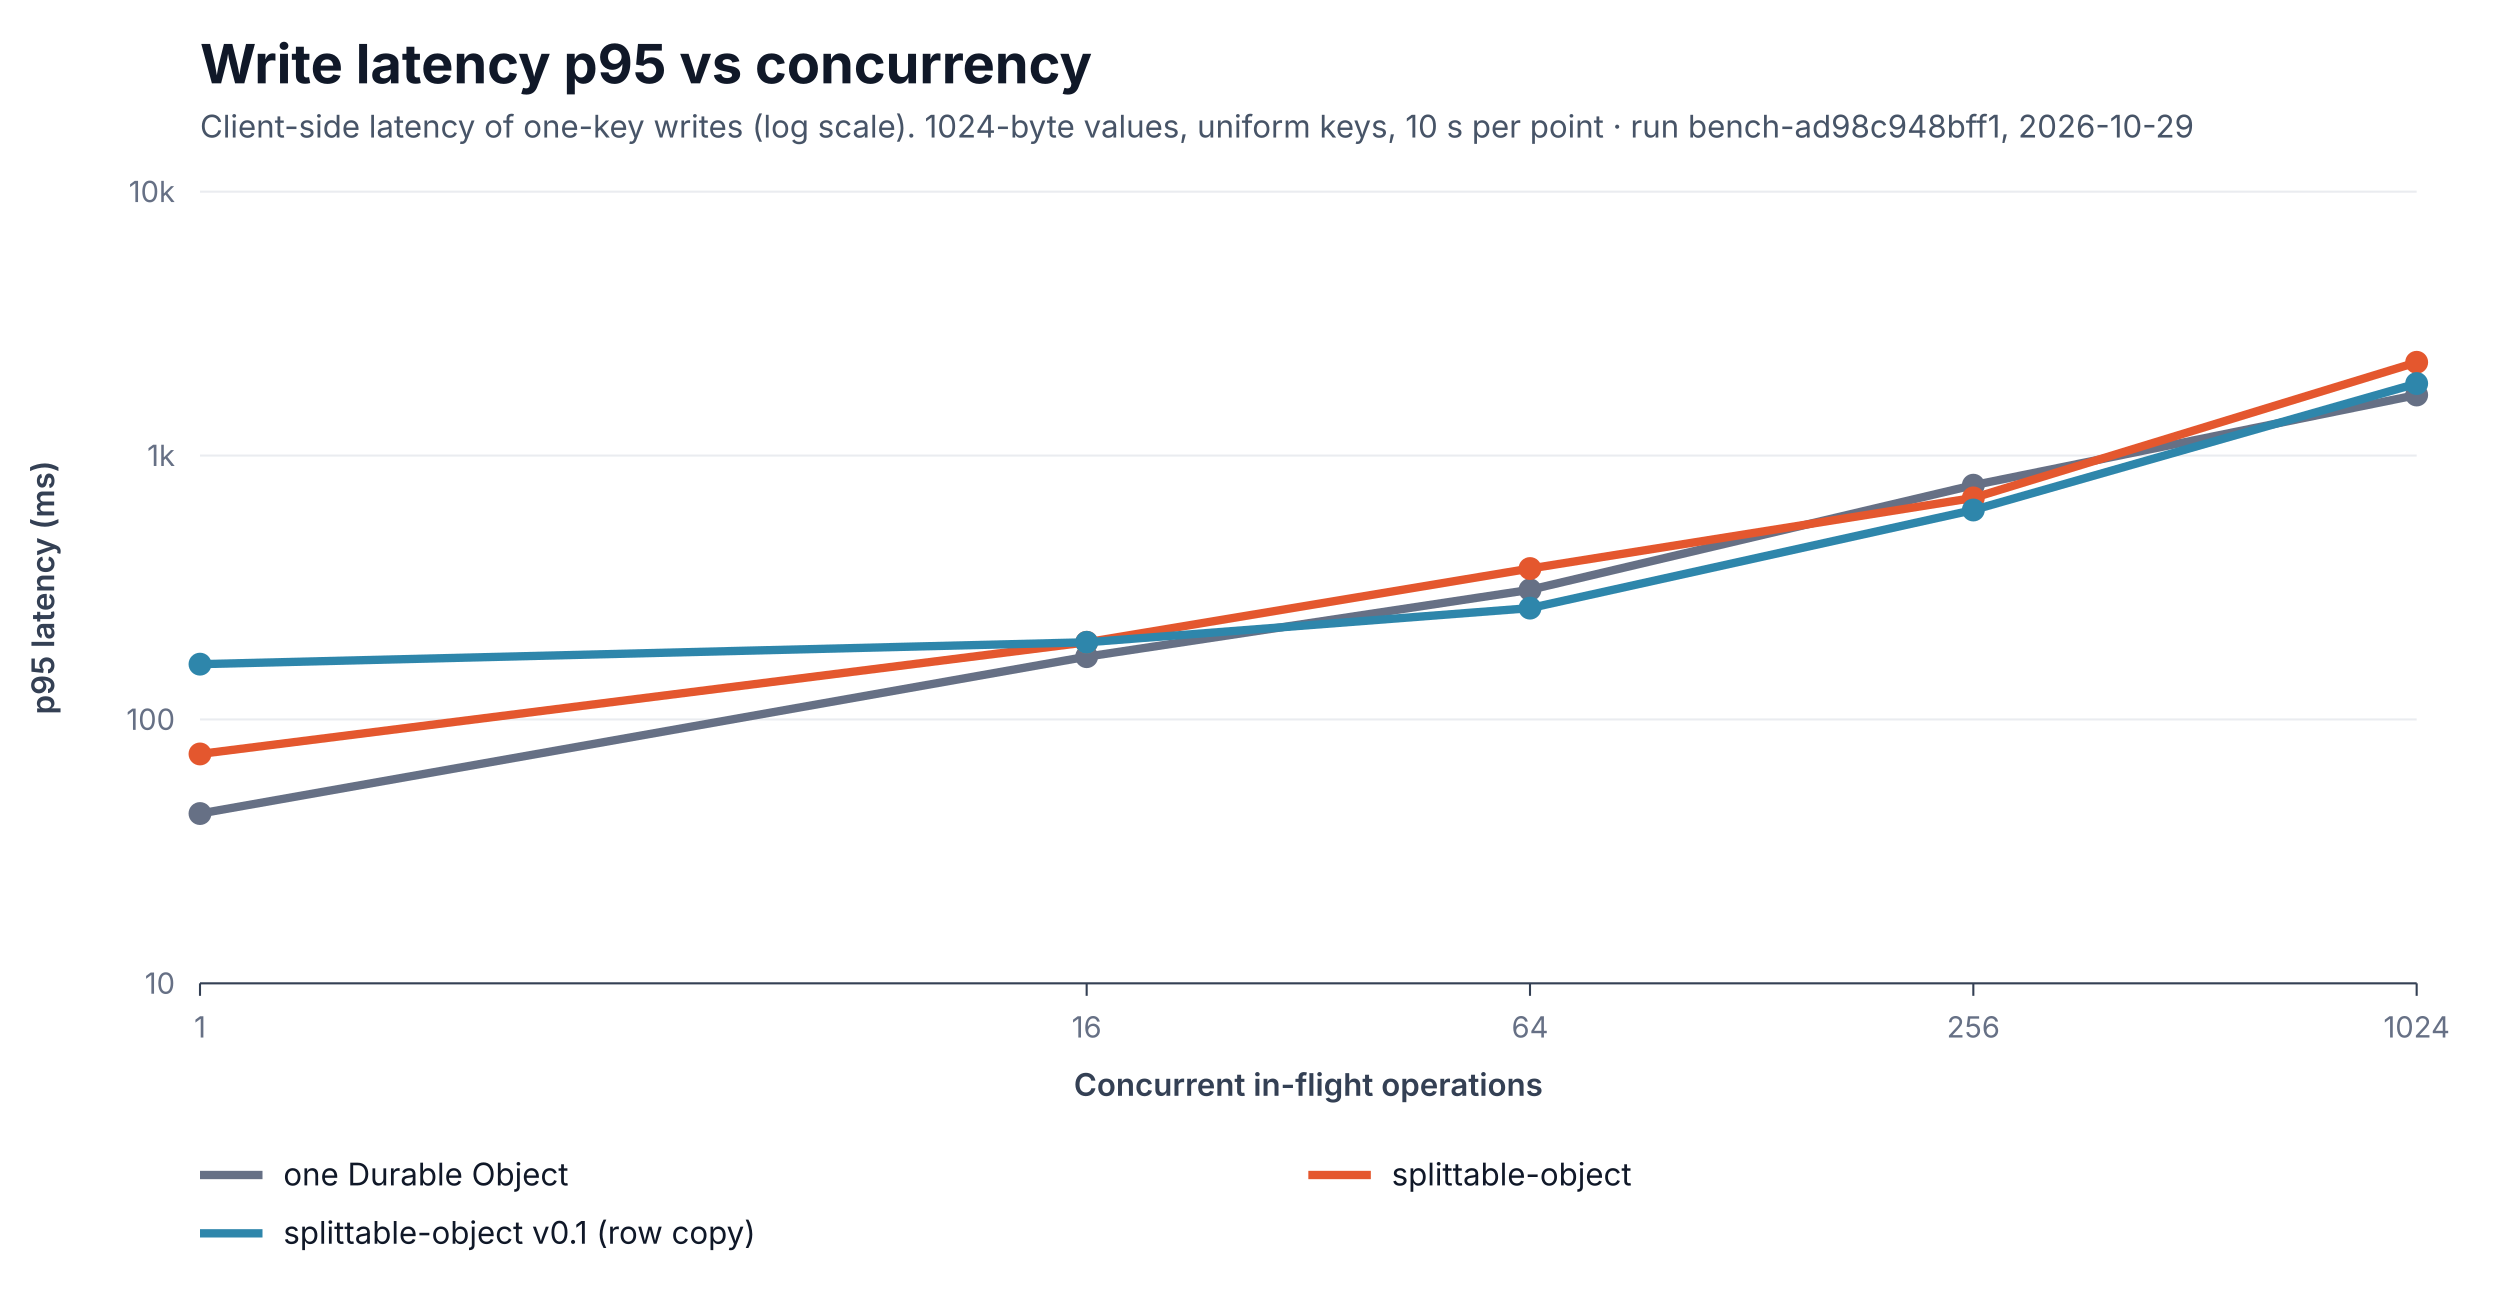
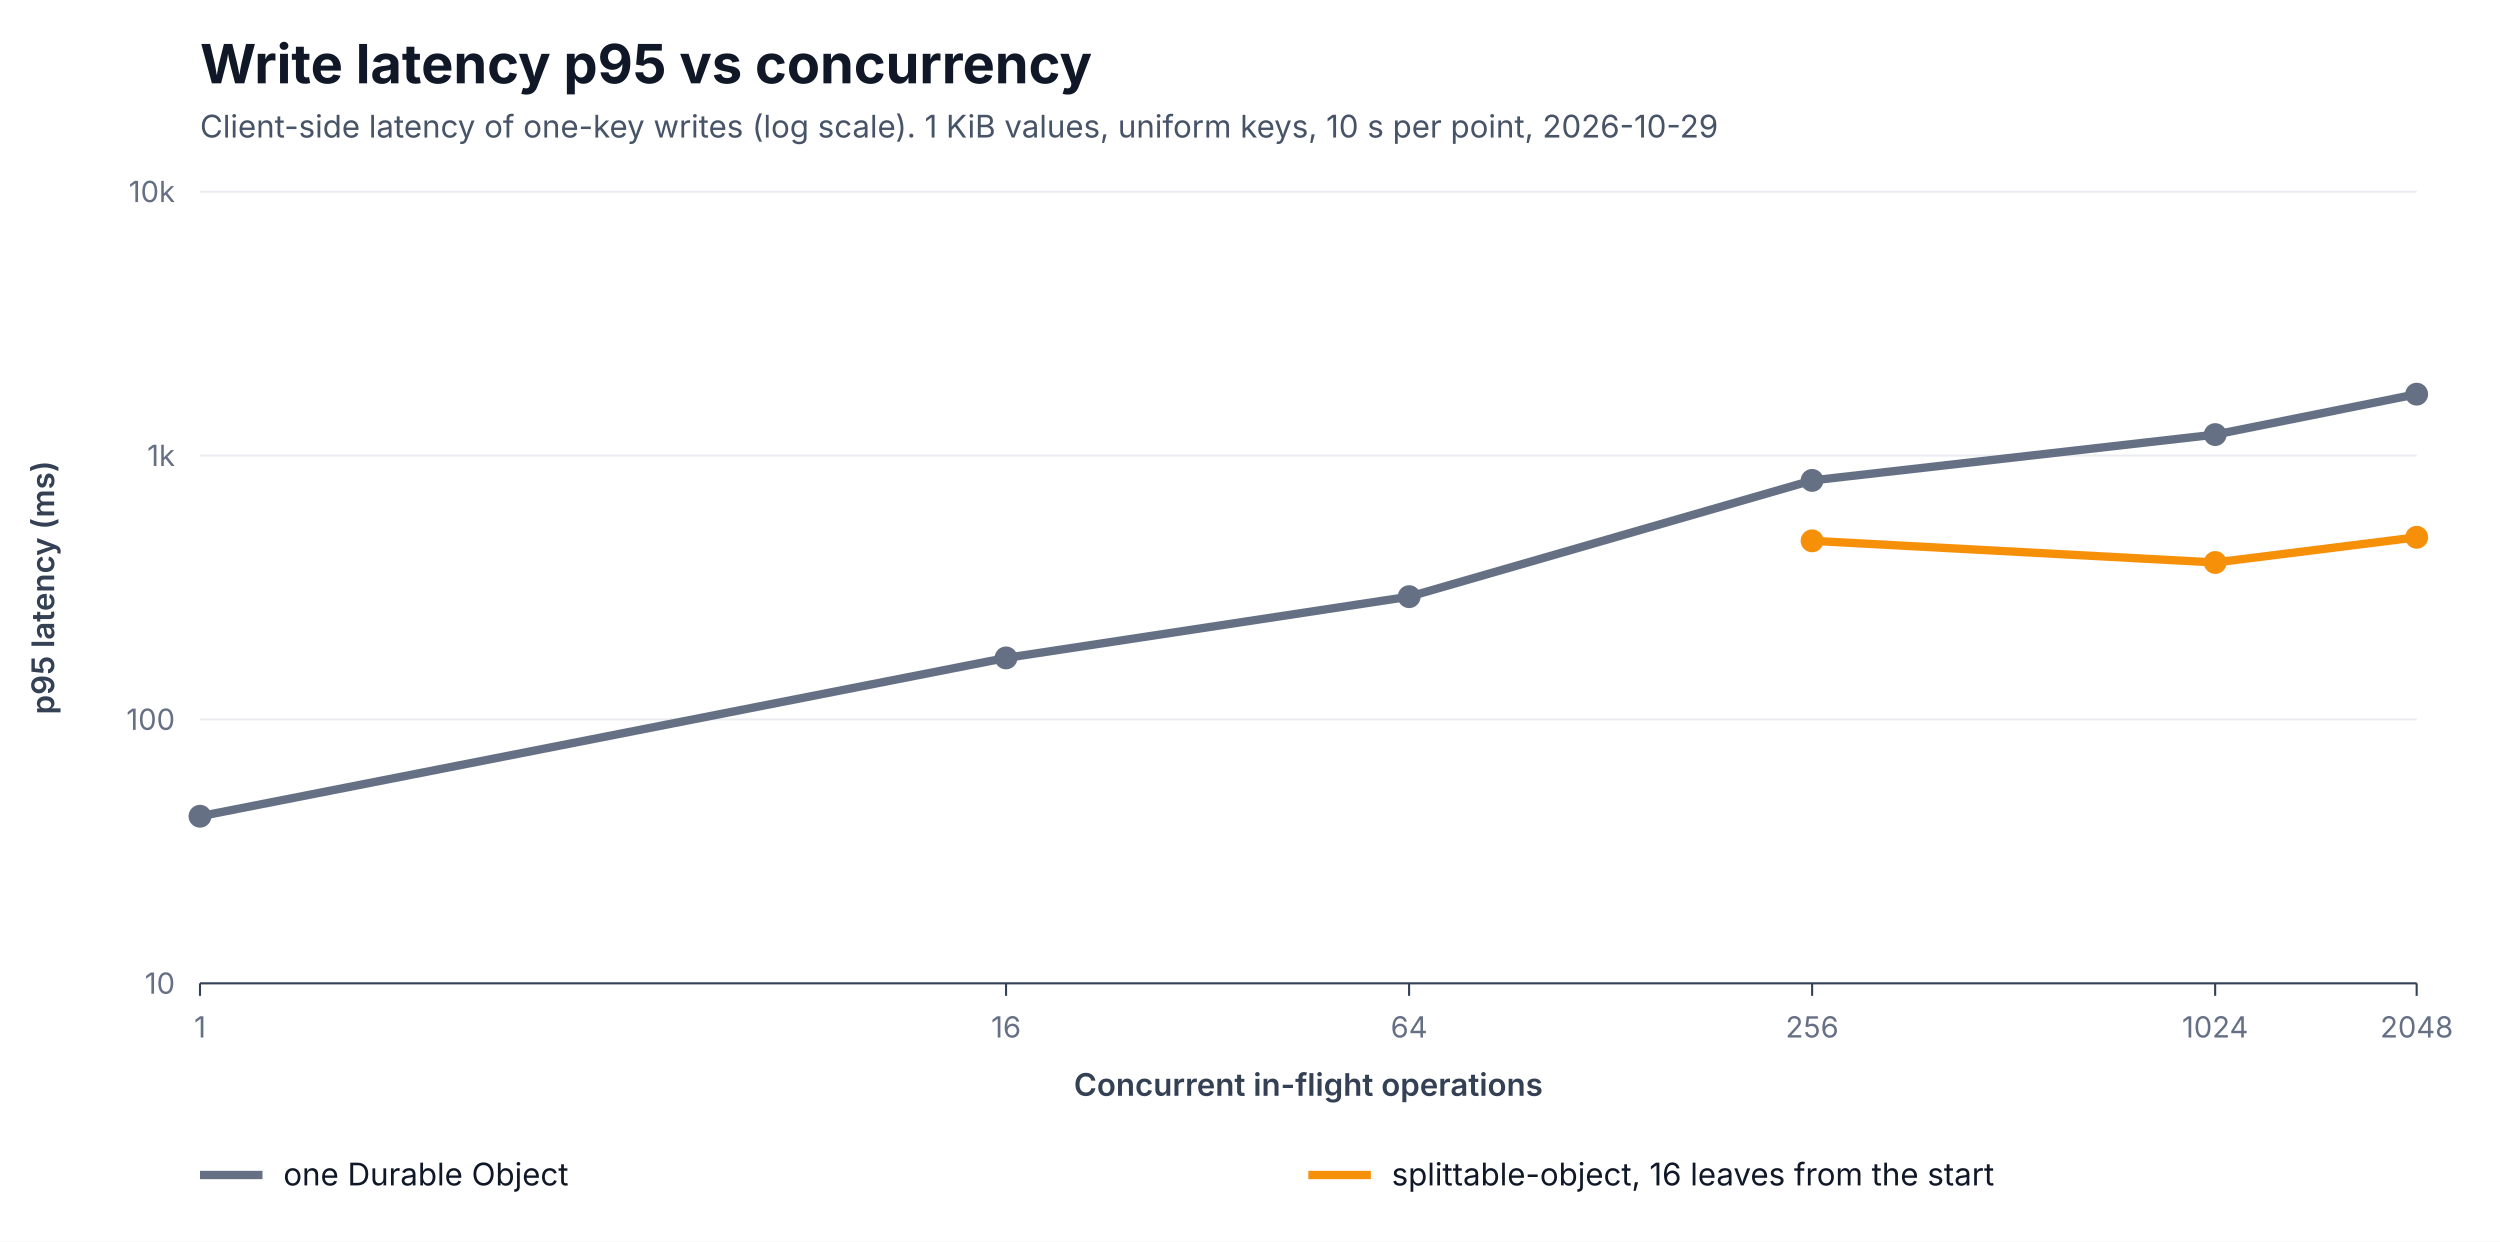
- <svg xmlns="http://www.w3.org/2000/svg" width="1200" height="624" viewBox="0 0 1200 624">
+ <svg xmlns="http://www.w3.org/2000/svg" width="1200" height="596" viewBox="0 0 1200 596">
  <style>text{font-family:Inter,ui-sans-serif,system-ui,-apple-system,sans-serif;fill:#101828}.title{font-size:26px;font-weight:700}.sub{font-size:15px;fill:#475467}.tick{font-size:14px;fill:#667085}.label{font-size:15px;font-weight:600;fill:#344054}.legend{font-size:15px}.grid{stroke:#eaecf0}.axisline{stroke:#344054}</style>
-   <rect width="1200" height="624" fill="#fff" />
+   <rect width="1200" height="596" fill="#fff" />
  <text x="96" y="40" class="title">Write latency p95 vs concurrency</text>
-   <text x="96" y="66" class="sub">Client-side latency of one-key writes (log scale). 1024-byte values, uniform keys, 10 s per point · run bench-ad98c948bff1, 2026-10-29</text>
+   <text x="96" y="66" class="sub">Client-side latency of one-key writes (log scale). 1 KiB values, uniform keys, 10 s per point, 2026-10-29</text>
  <line x1="96" x2="1160" y1="472" y2="472" class="grid" />
  <text x="84" y="477" text-anchor="end" class="tick">10</text>
  <line x1="96" x2="1160" y1="345.333" y2="345.333" class="grid" />
  <text x="84" y="350.333" text-anchor="end" class="tick">100</text>
  <line x1="96" x2="1160" y1="218.667" y2="218.667" class="grid" />
  <text x="84" y="223.667" text-anchor="end" class="tick">1k</text>
  <line x1="96" x2="1160" y1="92" y2="92" class="grid" />
  <text x="84" y="97" text-anchor="end" class="tick">10k</text>
  <line x1="96" x2="1160" y1="472" y2="472" class="axisline" />
  <line x1="96" x2="96" y1="472" y2="478" class="axisline" />
  <text x="96" y="498" text-anchor="middle" class="tick">1</text>
-   <line x1="521.6" x2="521.6" y1="472" y2="478" class="axisline" />
-   <text x="521.6" y="498" text-anchor="middle" class="tick">16</text>
-   <line x1="734.4" x2="734.4" y1="472" y2="478" class="axisline" />
-   <text x="734.4" y="498" text-anchor="middle" class="tick">64</text>
-   <line x1="947.2" x2="947.2" y1="472" y2="478" class="axisline" />
-   <text x="947.2" y="498" text-anchor="middle" class="tick">256</text>
+   <line x1="482.909" x2="482.909" y1="472" y2="478" class="axisline" />
+   <text x="482.909" y="498" text-anchor="middle" class="tick">16</text>
+   <line x1="676.364" x2="676.364" y1="472" y2="478" class="axisline" />
+   <text x="676.364" y="498" text-anchor="middle" class="tick">64</text>
+   <line x1="869.818" x2="869.818" y1="472" y2="478" class="axisline" />
+   <text x="869.818" y="498" text-anchor="middle" class="tick">256</text>
+   <line x1="1063.273" x2="1063.273" y1="472" y2="478" class="axisline" />
+   <text x="1063.273" y="498" text-anchor="middle" class="tick">1024</text>
  <line x1="1160" x2="1160" y1="472" y2="478" class="axisline" />
-   <text x="1160" y="498" text-anchor="middle" class="tick">1024</text>
-   <polyline points="96.0,390.5 521.6,315.2 734.4,283.1 947.2,232.9 1160.0,189.6" fill="none" stroke="#667085" stroke-width="4" stroke-linejoin="round" />
-   <circle cx="96.0" cy="390.5" r="5.5" fill="#667085" />
-   <circle cx="521.6" cy="315.2" r="5.5" fill="#667085" />
-   <circle cx="734.4" cy="283.1" r="5.5" fill="#667085" />
-   <circle cx="947.2" cy="232.9" r="5.5" fill="#667085" />
-   <circle cx="1160.0" cy="189.6" r="5.5" fill="#667085" />
-   <polyline points="96.0,361.9 521.6,308.3 734.4,272.9 947.2,239.0 1160.0,173.9" fill="none" stroke="#e4572e" stroke-width="4" stroke-linejoin="round" />
-   <circle cx="96.0" cy="361.9" r="5.5" fill="#e4572e" />
-   <circle cx="521.6" cy="308.3" r="5.5" fill="#e4572e" />
-   <circle cx="734.4" cy="272.9" r="5.5" fill="#e4572e" />
-   <circle cx="947.2" cy="239.0" r="5.5" fill="#e4572e" />
-   <circle cx="1160.0" cy="173.9" r="5.5" fill="#e4572e" />
-   <polyline points="96.0,318.8 521.6,308.3 734.4,291.9 947.2,244.8 1160.0,184.1" fill="none" stroke="#2e86ab" stroke-width="4" stroke-linejoin="round" />
-   <circle cx="96.0" cy="318.8" r="5.5" fill="#2e86ab" />
-   <circle cx="521.6" cy="308.3" r="5.5" fill="#2e86ab" />
-   <circle cx="734.4" cy="291.9" r="5.5" fill="#2e86ab" />
-   <circle cx="947.2" cy="244.8" r="5.5" fill="#2e86ab" />
-   <circle cx="1160.0" cy="184.1" r="5.5" fill="#2e86ab" />
+   <text x="1160" y="498" text-anchor="middle" class="tick">2048</text>
+   <polyline points="96.0,391.8 482.9,315.8 676.4,286.4 869.8,230.6 1063.3,208.6 1160.0,189.2" fill="none" stroke="#667085" stroke-width="4" stroke-linejoin="round" />
+   <circle cx="96.0" cy="391.8" r="5.5" fill="#667085" />
+   <circle cx="482.9" cy="315.8" r="5.5" fill="#667085" />
+   <circle cx="676.4" cy="286.4" r="5.5" fill="#667085" />
+   <circle cx="869.8" cy="230.6" r="5.5" fill="#667085" />
+   <circle cx="1063.3" cy="208.6" r="5.5" fill="#667085" />
+   <circle cx="1160.0" cy="189.2" r="5.5" fill="#667085" />
+   <polyline points="869.8,259.6 1063.3,270.0 1160.0,257.9" fill="none" stroke="#f79009" stroke-width="4" stroke-linejoin="round" />
+   <circle cx="869.8" cy="259.6" r="5.5" fill="#f79009" />
+   <circle cx="1063.3" cy="270.0" r="5.5" fill="#f79009" />
+   <circle cx="1160.0" cy="257.9" r="5.5" fill="#f79009" />
  <text x="628" y="526" text-anchor="middle" class="label">Concurrent in-flight operations</text>
  <text transform="translate(26,282) rotate(-90)" text-anchor="middle" class="label">p95 latency (ms)</text>
  <g transform="translate(96,564)">
    <line x1="0" x2="30" y1="0" y2="0" stroke="#667085" stroke-width="4" />
    <text x="40" y="5" class="legend">one Durable Object</text>
  </g>
  <g transform="translate(628,564)">
-     <line x1="0" x2="30" y1="0" y2="0" stroke="#e4572e" stroke-width="4" />
-     <text x="40" y="5" class="legend">splittable-object</text>
-   </g>
-   <g transform="translate(96,592)">
-     <line x1="0" x2="30" y1="0" y2="0" stroke="#2e86ab" stroke-width="4" />
-     <text x="40" y="5" class="legend">splittable-object v0.1 (row copy)</text>
+     <line x1="0" x2="30" y1="0" y2="0" stroke="#f79009" stroke-width="4" />
+     <text x="40" y="5" class="legend">splittable-object, 16 leaves from the start</text>
  </g>
</svg>
